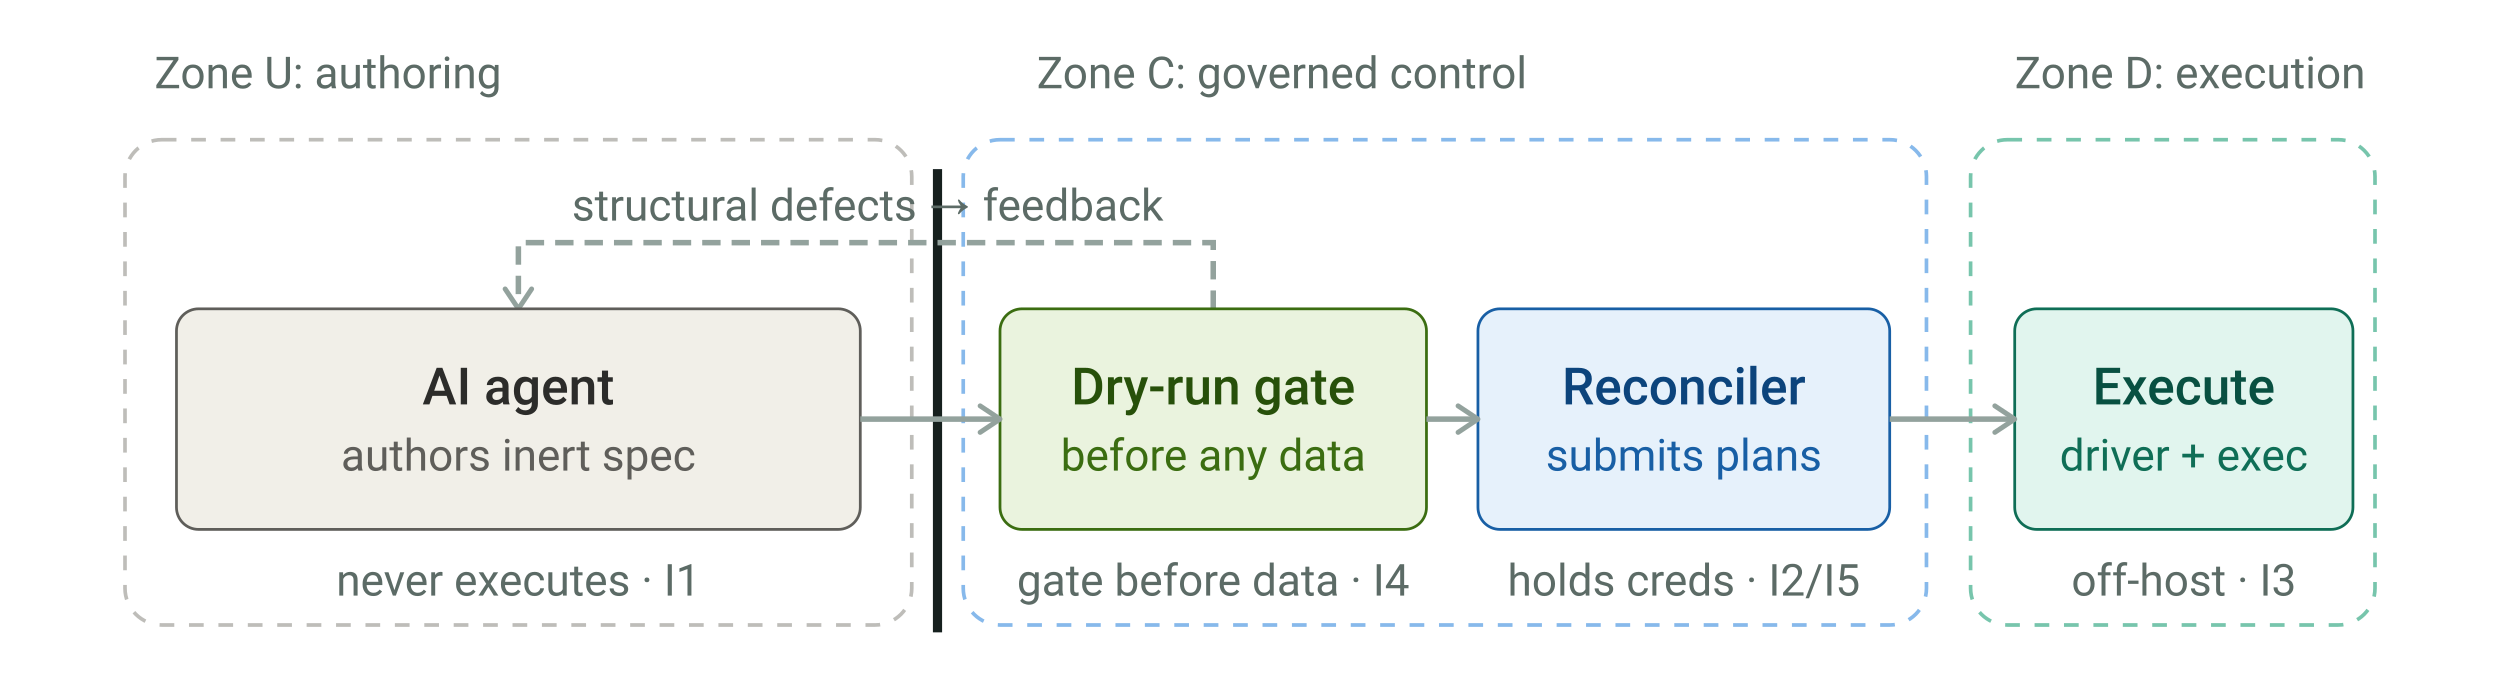
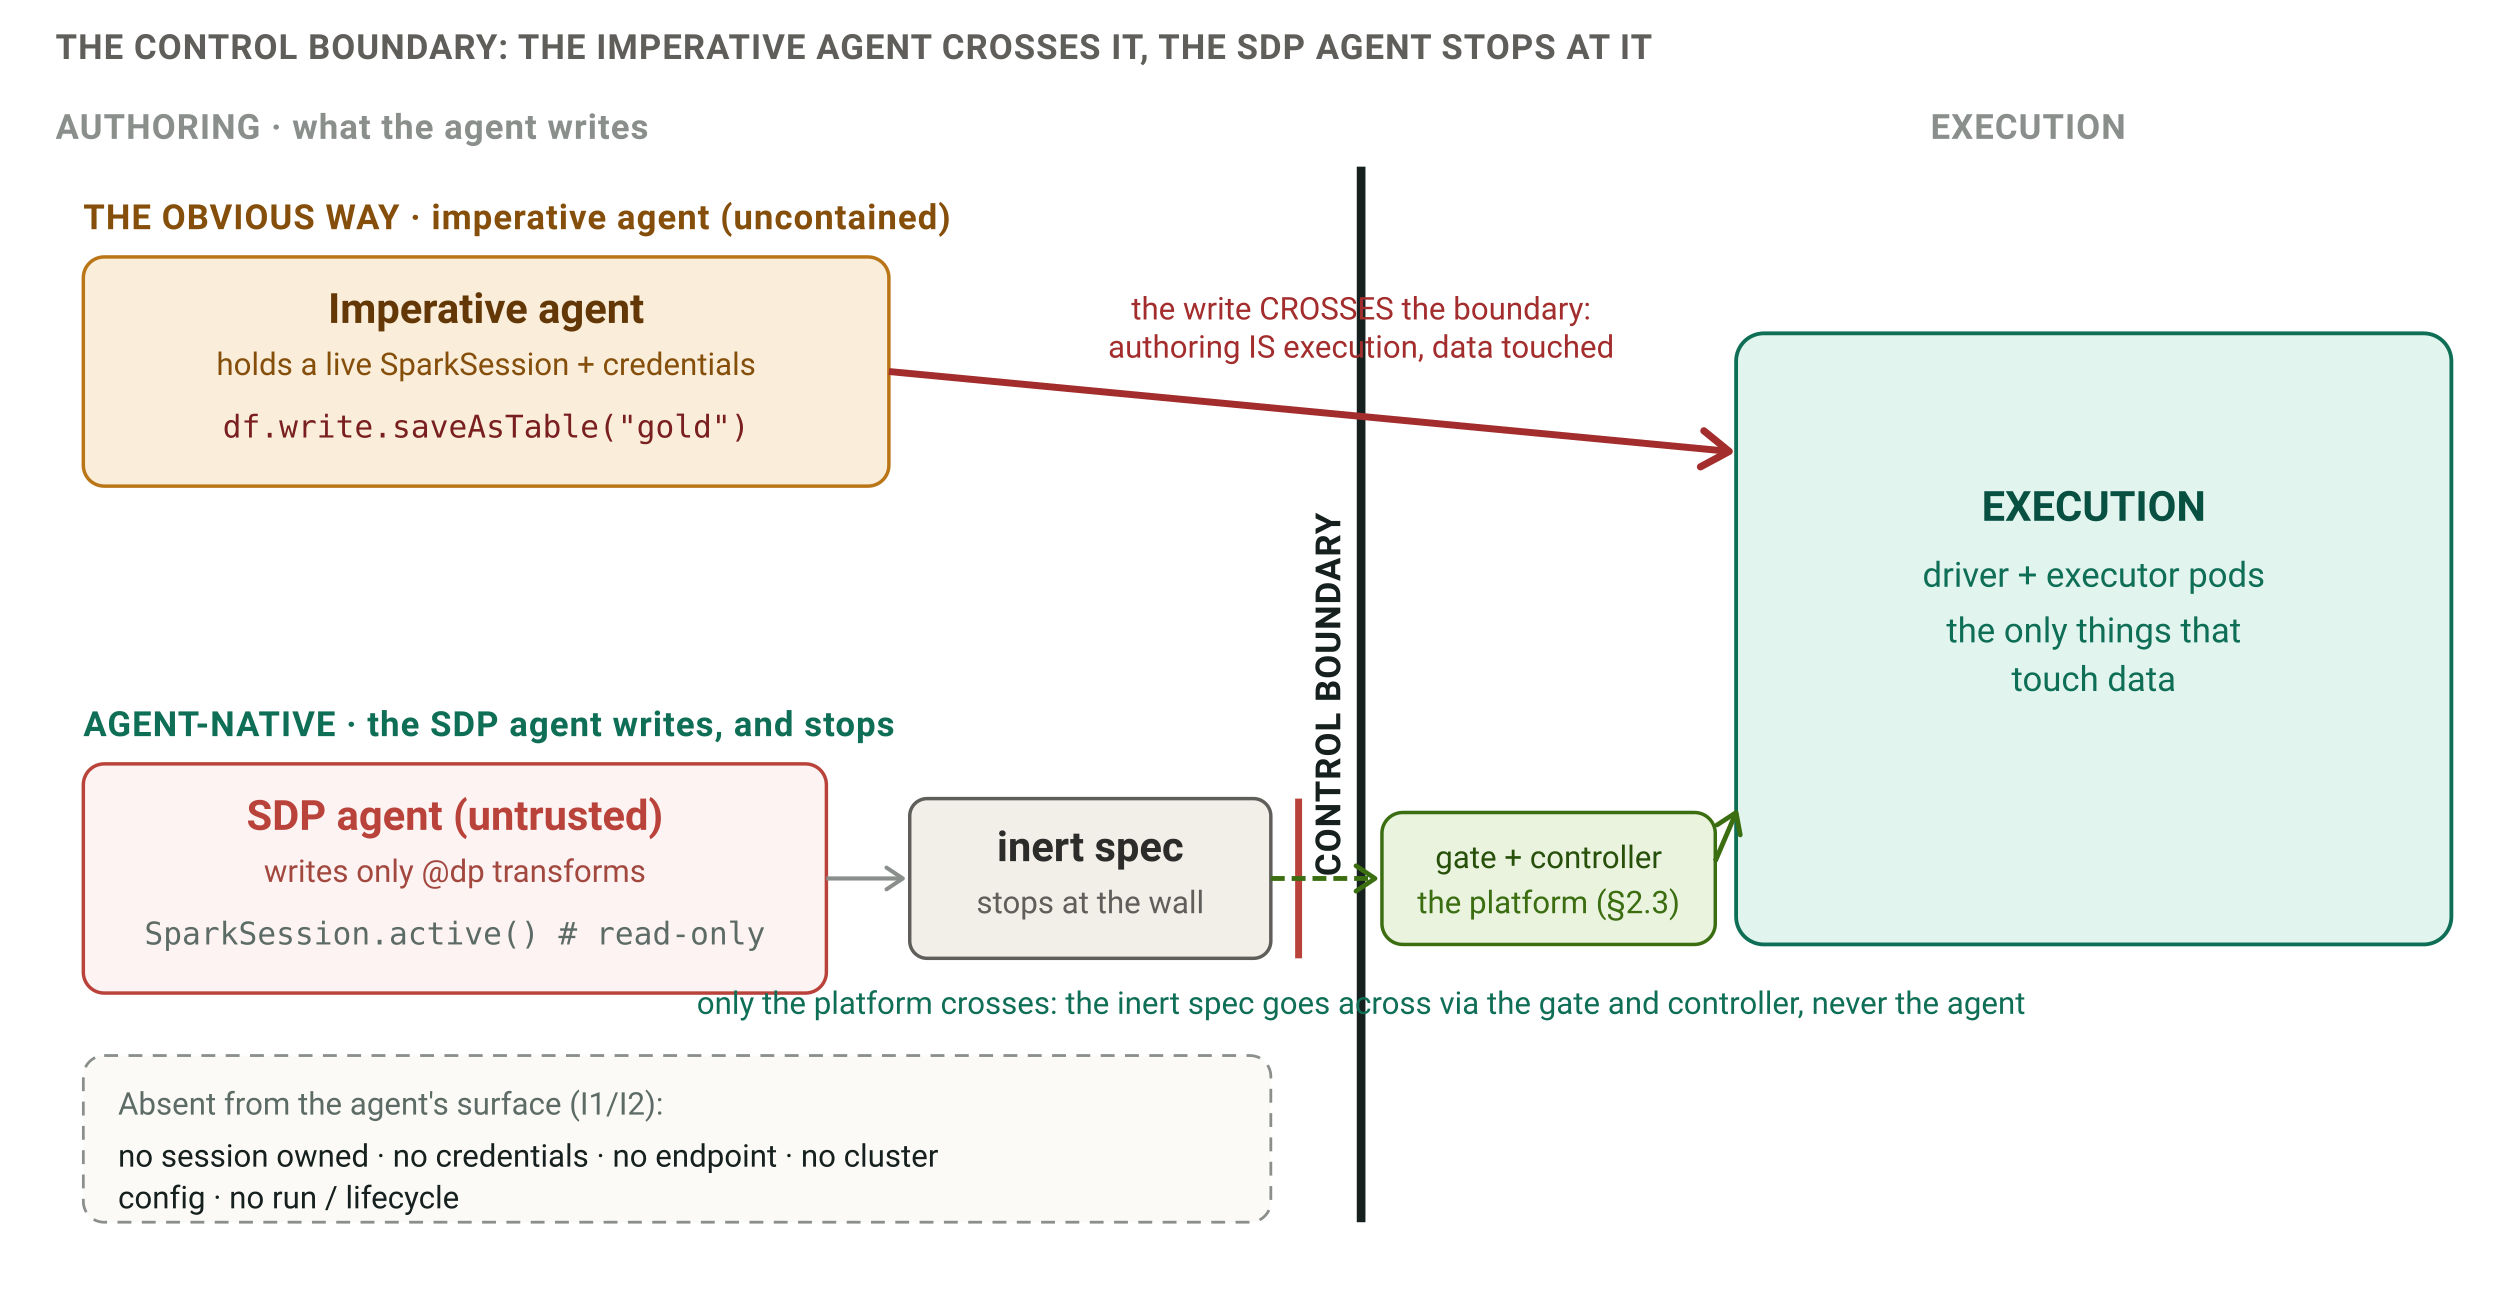
- <svg xmlns="http://www.w3.org/2000/svg" width="100%" viewBox="0 0 680 190" role="img" font-family="ui-sans-serif, system-ui, sans-serif">
+ <svg xmlns="http://www.w3.org/2000/svg" width="100%" viewBox="0 0 720 372" role="img" font-family="ui-sans-serif, system-ui, sans-serif">
  <style>
  text{font-family:ui-sans-serif,system-ui,-apple-system,"Segoe UI",Roboto,Helvetica,Arial,sans-serif}
-   .th{font-size:14px;font-weight:500;fill:#16201e}.ts{font-size:12px;fill:#5c6b66}
-   .arr{stroke:#93a29d;stroke-width:1.5;fill:none}
-   .c-gray rect{fill:#F1EFE8;stroke:#5F5E5A;stroke-width:.75}.c-gray .th{fill:#2C2C2A}.c-gray .ts{fill:#5F5E5A}
-   .c-blue rect{fill:#E6F1FB;stroke:#185FA5;stroke-width:.75}.c-blue .th{fill:#0C447C}.c-blue .ts{fill:#185FA5}
-   .c-teal rect{fill:#E1F5EE;stroke:#0F6E56;stroke-width:.75}.c-teal .th{fill:#085041}.c-teal .ts{fill:#0F6E56}
-   .c-green rect{fill:#EAF3DE;stroke:#3B6D11;stroke-width:.75}.c-green .th{fill:#27500A}.c-green .ts{fill:#3B6D11}
+   .lab{font-size:10px;font-weight:600;letter-spacing:.03em}
+   .th{font-size:12px;font-weight:600}.ts{font-size:10px}.tn{font-size:9px}
+   .mono{font-family:ui-monospace,"SF Mono",Menlo,Consolas,monospace;font-size:9px}
</style>
  <defs>
-     <marker id="arrow" viewBox="0 0 10 10" refX="8" refY="5" markerWidth="6" markerHeight="6" orient="auto-start-reverse">
+     <marker id="ar" viewBox="0 0 10 10" refX="8" refY="5" markerWidth="6.5" markerHeight="6.5" orient="auto-start-reverse">
      <path d="M2 1L8 5L2 9" fill="none" stroke="context-stroke" stroke-width="1.5" stroke-linecap="round" stroke-linejoin="round" />
    </marker>
+     <marker id="arR" viewBox="0 0 10 10" refX="8" refY="5" markerWidth="6.5" markerHeight="6.5" orient="auto-start-reverse">
+       <path d="M2 1L8 5L2 9" fill="none" stroke="#A32D2D" stroke-width="1.6" stroke-linecap="round" stroke-linejoin="round" />
+     </marker>
  </defs>
-   <text x="42" y="24" class="ts">Zone U: authoring</text>
-   <text x="282" y="24" class="ts">Zone C: governed control</text>
-   <text x="548" y="24" class="ts">Zone D: execution</text>
-   <rect x="34" y="38" width="214" height="132" rx="10" fill="none" stroke="#888780" stroke-width="1" stroke-dasharray="4 4" opacity="0.55" />
-   <rect x="262" y="38" width="262" height="132" rx="10" fill="none" stroke="#378ADD" stroke-width="1" stroke-dasharray="4 4" opacity="0.6" />
-   <rect x="536" y="38" width="110" height="132" rx="10" fill="none" stroke="#1D9E75" stroke-width="1" stroke-dasharray="4 4" opacity="0.6" />
-   <line x1="255" y1="46" x2="255" y2="172" stroke="#16201e" stroke-width="2.5" />
-   <path d="M330 84 V66 H141 V84" fill="none" stroke="#93a29d" stroke-width="1.5" stroke-dasharray="5 3" marker-end="url(#arrow)" />
-   <text x="236" y="60" class="ts" text-anchor="middle">structural defects → feedback</text>
-   <g class="c-gray">
-     <rect x="48" y="84" width="186" height="60" rx="6" />
-     <text x="141" y="110" class="th" text-anchor="middle">AI agent</text>
-     <text x="141" y="128" class="ts" text-anchor="middle">authors inert spec</text>
-   </g>
-   <g class="c-green">
-     <rect x="272" y="84" width="116" height="60" rx="6" />
-     <text x="330" y="110" class="th" text-anchor="middle">Dry-run gate</text>
-     <text x="330" y="128" class="ts" text-anchor="middle">before any data</text>
-   </g>
-   <g class="c-blue">
-     <rect x="402" y="84" width="112" height="60" rx="6" />
-     <text x="458" y="110" class="th" text-anchor="middle">Reconciler</text>
-     <text x="458" y="128" class="ts" text-anchor="middle">submits plans</text>
-   </g>
-   <g class="c-teal">
-     <rect x="548" y="84" width="92" height="60" rx="6" />
-     <text x="594" y="110" class="th" text-anchor="middle">Execute</text>
-     <text x="594" y="128" class="ts" text-anchor="middle">driver + exec</text>
-   </g>
-   <line x1="234" y1="114" x2="272" y2="114" class="arr" marker-end="url(#arrow)" />
-   <line x1="388" y1="114" x2="402" y2="114" class="arr" marker-end="url(#arrow)" />
-   <line x1="514" y1="114" x2="548" y2="114" class="arr" marker-end="url(#arrow)" />
-   <text x="141" y="162" class="ts" text-anchor="middle">never executes · I1</text>
-   <text x="330" y="162" class="ts" text-anchor="middle">gate before data · I4</text>
-   <text x="458" y="162" class="ts" text-anchor="middle">holds creds · I2/I5</text>
-   <text x="594" y="162" class="ts" text-anchor="middle">off-host · I3</text>
+   <text x="16" y="17" class="lab" fill="#5F5E5A">THE CONTROL BOUNDARY: THE IMPERATIVE AGENT CROSSES IT, THE SDP AGENT STOPS AT IT</text>
+   <text x="16" y="40" class="lab" fill="#8a8f8c">AUTHORING · what the agent writes</text>
+   <text x="556" y="40" class="lab" fill="#8a8f8c">EXECUTION</text>
+   <line x1="392" y1="48" x2="392" y2="352" stroke="#16201e" stroke-width="2.5" />
+   <text x="386" y="200" class="lab" fill="#16201e" text-anchor="middle" transform="rotate(-90 386 200)">CONTROL BOUNDARY</text>
+   <rect x="500" y="96" width="206" height="176" rx="8" fill="#E1F5EE" stroke="#0F6E56" stroke-width="1.1" />
+   <text x="603" y="150" class="th" text-anchor="middle" fill="#085041">EXECUTION</text>
+   <text x="603" y="169" class="ts" text-anchor="middle" fill="#0F6E56">driver + executor pods</text>
+   <text x="603" y="185" class="ts" text-anchor="middle" fill="#0F6E56">the only things that</text>
+   <text x="603" y="199" class="ts" text-anchor="middle" fill="#0F6E56">touch data</text>
+   <text x="24" y="66" class="lab" fill="#854F0B">THE OBVIOUS WAY · imperative agent (uncontained)</text>
+   <rect x="24" y="74" width="232" height="66" rx="6" fill="#FAEEDA" stroke="#BA7517" stroke-width="1" />
+   <text x="140" y="93" class="th" text-anchor="middle" fill="#633806">Imperative agent</text>
+   <text x="140" y="108" class="tn" text-anchor="middle" fill="#854F0B">holds a live SparkSession + credentials</text>
+   <text x="140" y="126" class="mono" text-anchor="middle" fill="#791F1F">df.write.saveAsTable("gold")</text>
+   <line x1="256" y1="107" x2="498" y2="130" stroke="#A32D2D" stroke-width="2" marker-end="url(#arR)" />
+   <text x="392" y="92" class="tn" fill="#A32D2D" text-anchor="middle">the write CROSSES the boundary:</text>
+   <text x="392" y="103" class="tn" fill="#A32D2D" text-anchor="middle">authoring IS execution, data touched</text>
+   <text x="24" y="212" class="lab" fill="#0F6E56">AGENT-NATIVE · the SDP agent writes, and stops</text>
+   <rect x="24" y="220" width="214" height="66" rx="6" fill="#FDF3F2" stroke="#b9433a" stroke-width="1" />
+   <text x="131" y="239" class="th" text-anchor="middle" fill="#b9433a">SDP agent (untrusted)</text>
+   <text x="131" y="254" class="tn" text-anchor="middle" fill="#a2483f">writes only @dp transforms</text>
+   <text x="131" y="272" class="mono" text-anchor="middle" fill="#5c6b66">SparkSession.active()  # read-only</text>
+   <line x1="238" y1="253" x2="260" y2="253" stroke="#8a8f8c" stroke-width="1.2" marker-end="url(#ar)" />
+   <rect x="262" y="230" width="104" height="46" rx="5" fill="#F1EFE8" stroke="#5F5E5A" stroke-width="1" />
+   <text x="314" y="248" class="th" text-anchor="middle" fill="#2C2C2A">inert spec</text>
+   <text x="314" y="263" class="tn" text-anchor="middle" fill="#5F5E5A">stops at the wall</text>
+   <line x1="374" y1="230" x2="374" y2="276" stroke="#b9433a" stroke-width="2" />
+   <rect x="398" y="234" width="96" height="38" rx="6" fill="#EAF3DE" stroke="#3B6D11" stroke-width="1" />
+   <text x="446" y="250" class="tn" text-anchor="middle" fill="#27500A">gate + controller</text>
+   <text x="446" y="263" class="tn" text-anchor="middle" fill="#3B6D11">the platform (§2.3)</text>
+   <line x1="366" y1="253" x2="396" y2="253" stroke="#3B6D11" stroke-width="1.4" stroke-dasharray="4 2" marker-end="url(#ar)" />
+   <line x1="494" y1="248" x2="500" y2="234" stroke="#3B6D11" stroke-width="1.4" marker-end="url(#ar)" />
+   <text x="392" y="292" class="tn" fill="#0F6E56" text-anchor="middle">only the platform crosses: the inert spec goes across via the gate and controller, never the agent</text>
+   <rect x="24" y="304" width="342" height="48" rx="6" fill="#FbFaF7" stroke="#8a8f8c" stroke-width=".8" stroke-dasharray="4 3" />
+   <text x="34" y="321" class="tn" fill="#5c6b66">Absent from the agent's surface (I1/I2):</text>
+   <text x="34" y="336" class="tn" fill="#16201e">no session owned · no credentials · no endpoint · no cluster</text>
+   <text x="34" y="348" class="tn" fill="#16201e">config · no run / lifecycle</text>
</svg>
